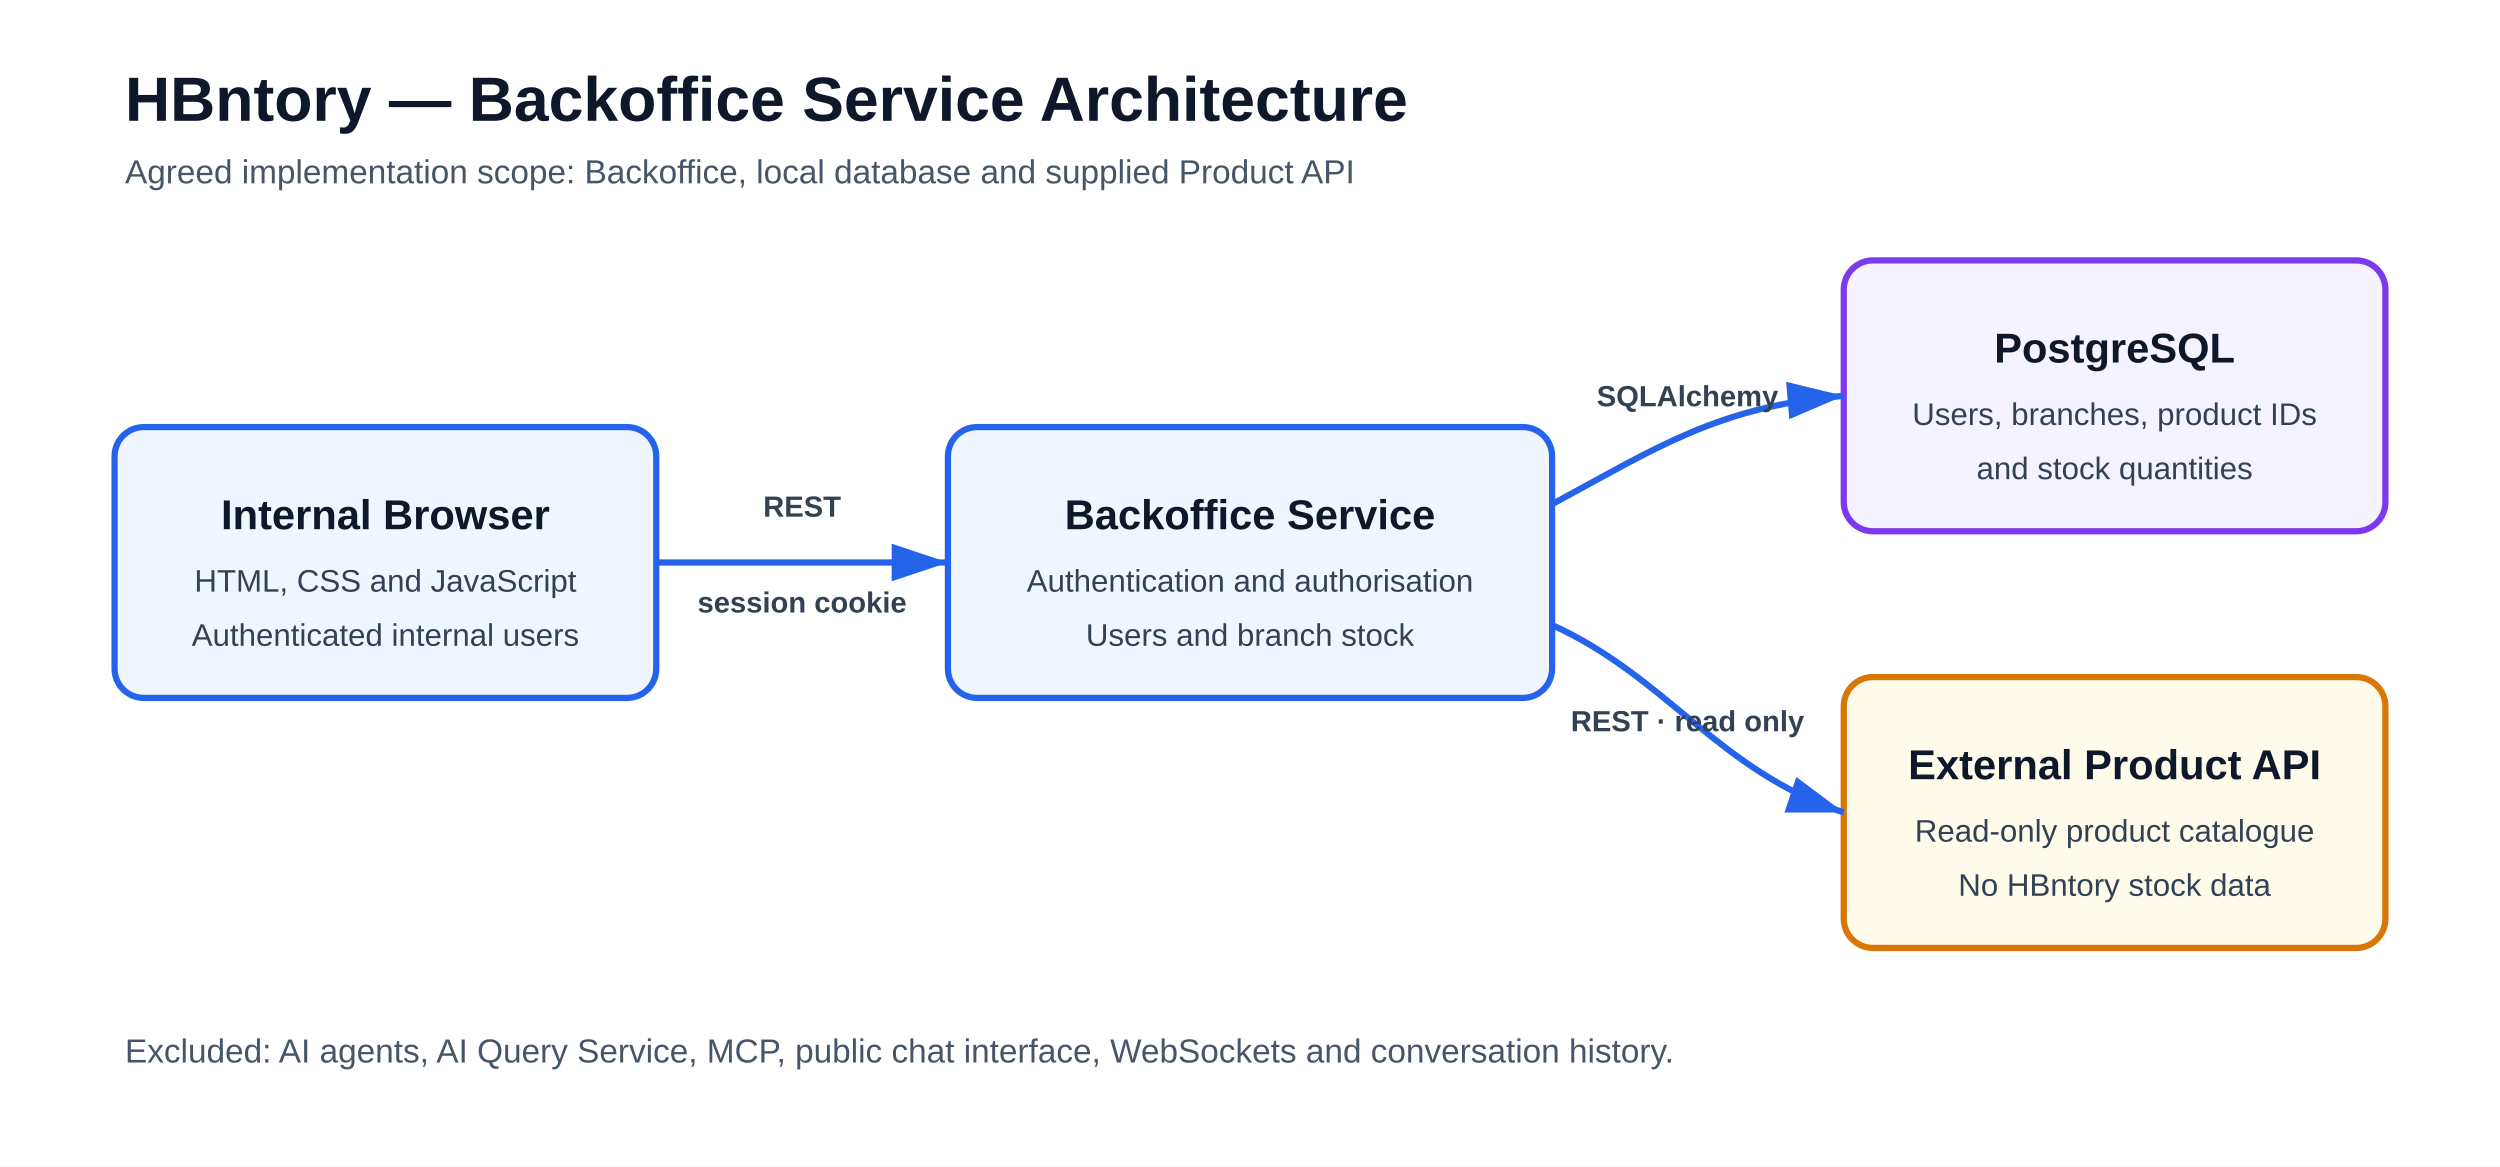
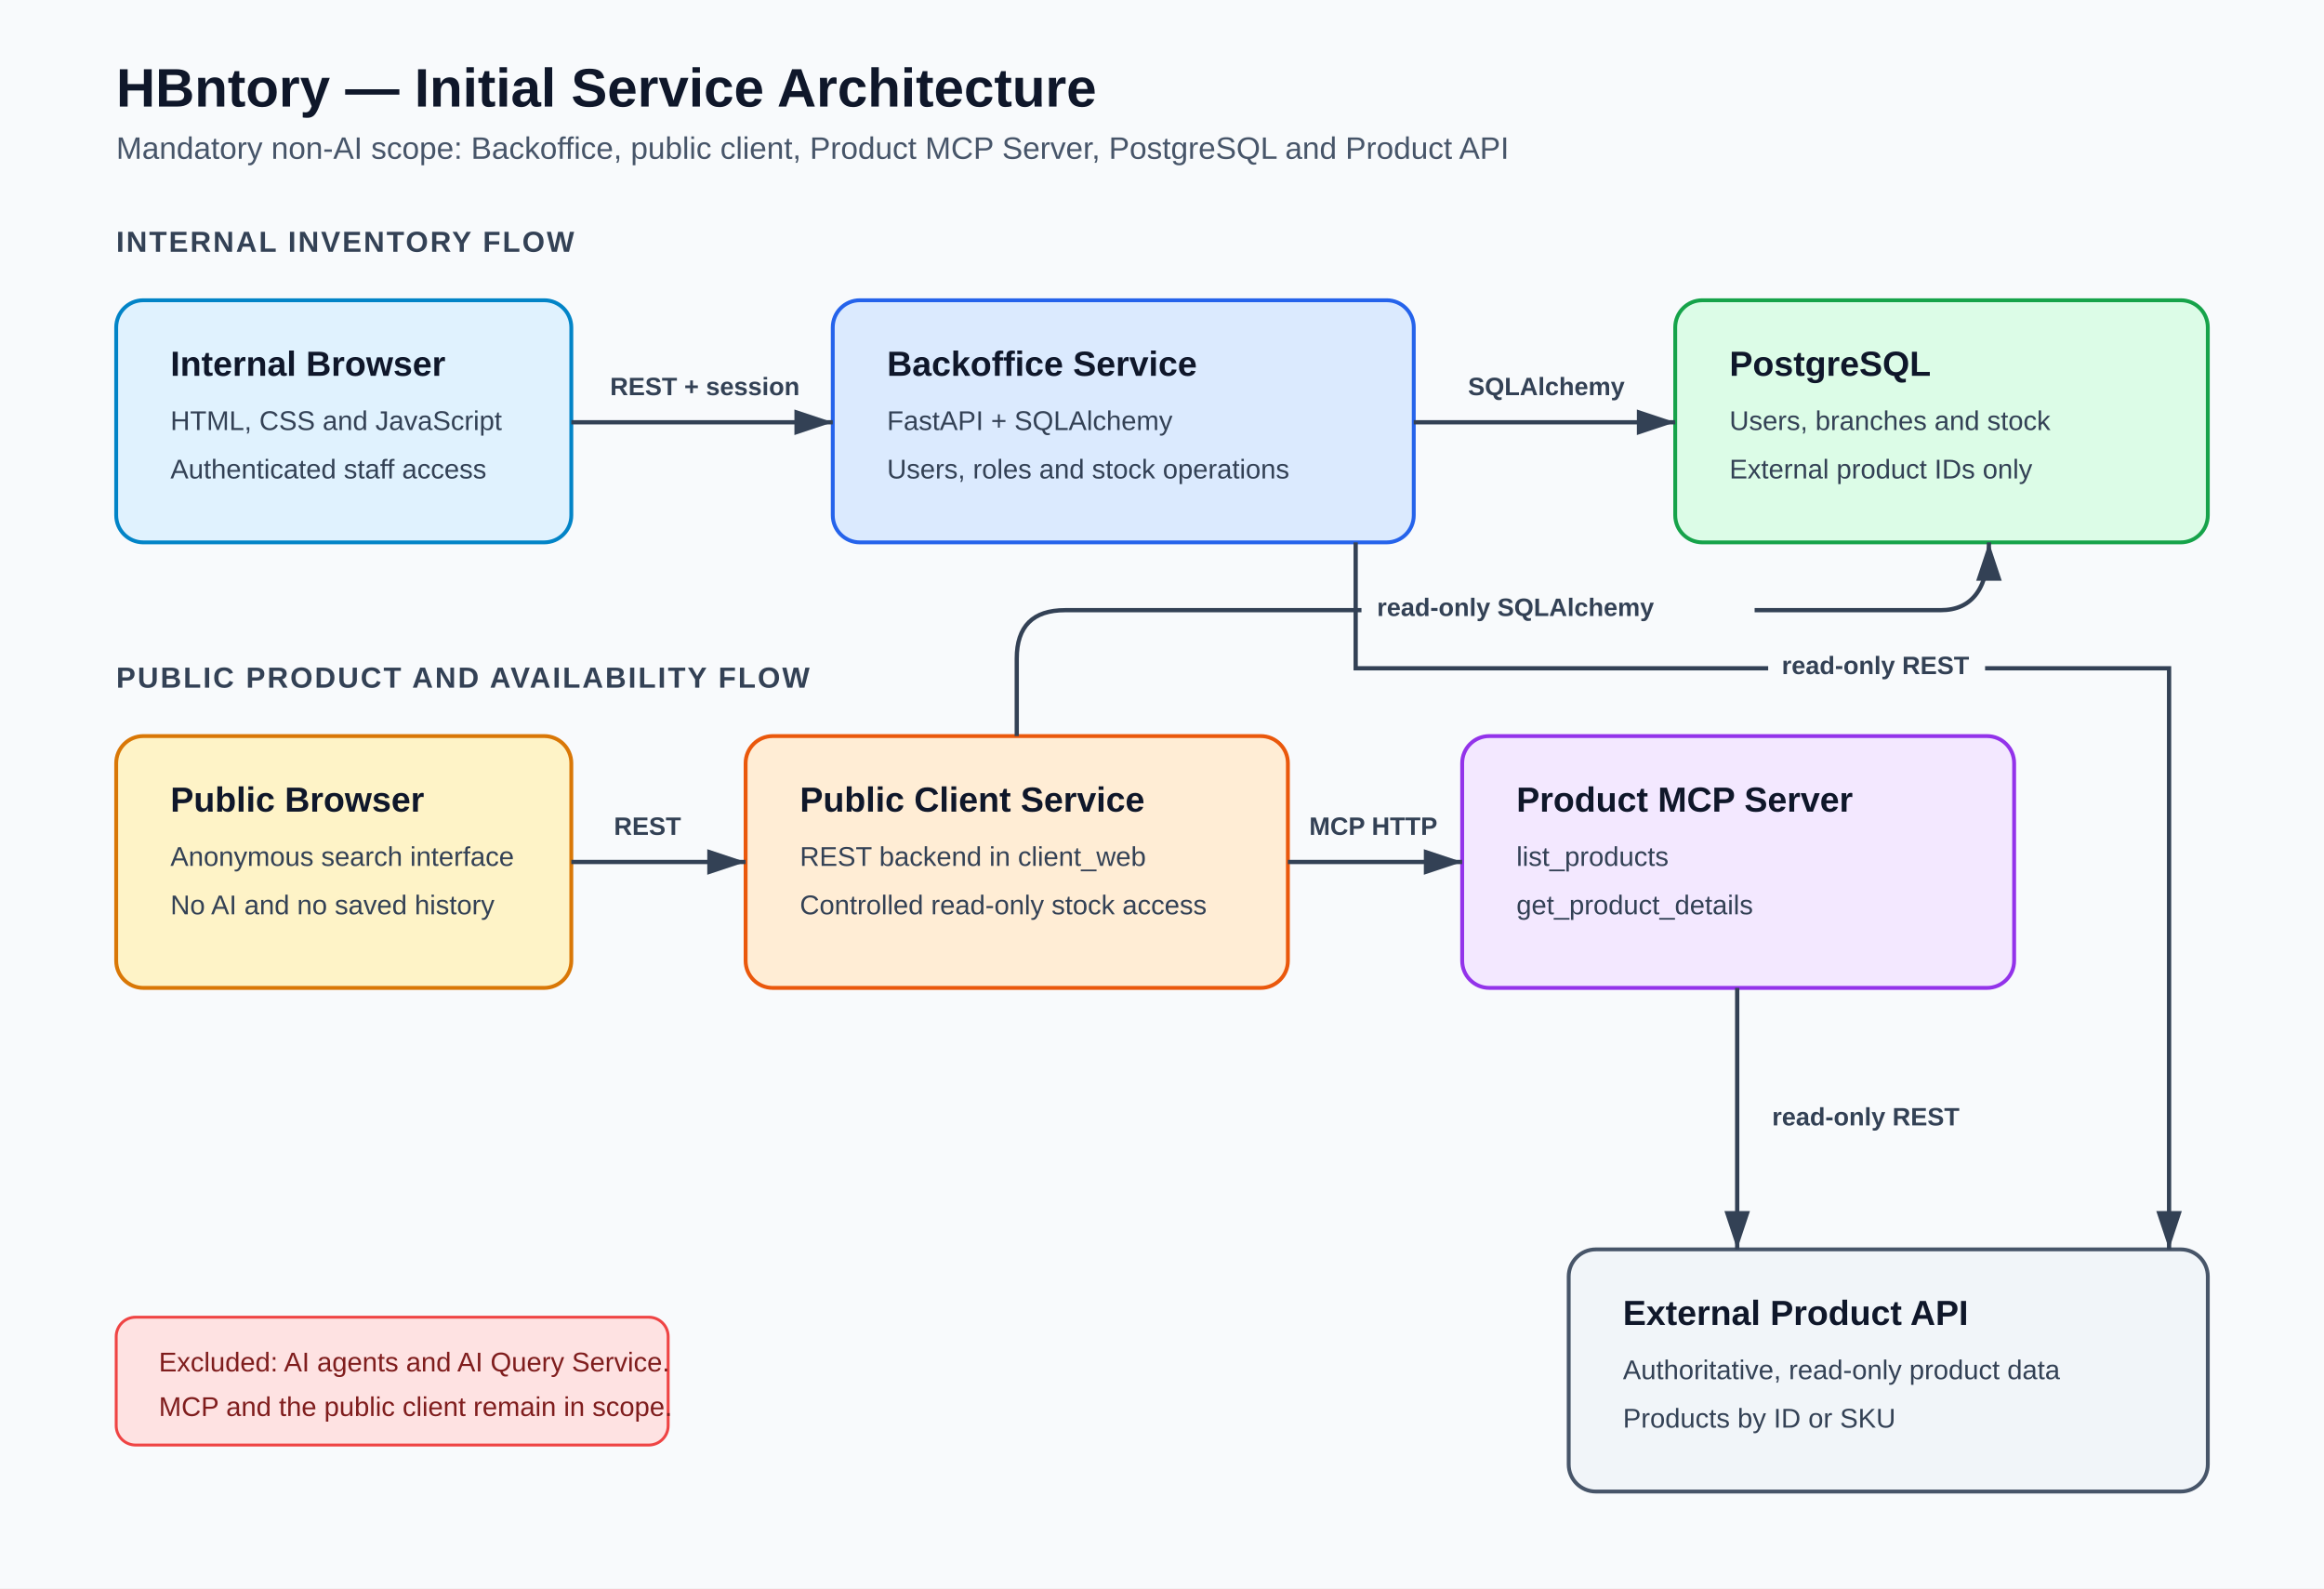
- <svg xmlns="http://www.w3.org/2000/svg" width="1200" height="560" viewBox="0 0 1200 560" role="img" aria-labelledby="title desc">
+ <svg xmlns="http://www.w3.org/2000/svg" width="1200" height="820" viewBox="0 0 1200 820" role="img" aria-labelledby="title description">
  <defs>
    <marker id="arrow" markerWidth="10" markerHeight="10" refX="9" refY="3" orient="auto" markerUnits="strokeWidth">
-       <path d="M0,0 L0,6 L9,3 z" fill="#2563eb" />
+       <path d="M0,0 L0,6 L9,3 z" fill="#334155" />
    </marker>
    <style>
-       .title { font: 700 30px Arial, sans-serif; fill: #0f172a; }
+       .title { font: 700 28px Arial, sans-serif; fill: #0f172a; }
      .subtitle { font: 16px Arial, sans-serif; fill: #475569; }
-       .box-title { font: 700 20px Arial, sans-serif; fill: #0f172a; text-anchor: middle; }
-       .box-text { font: 15px Arial, sans-serif; fill: #334155; text-anchor: middle; }
-       .label { font: 700 14px Arial, sans-serif; fill: #334155; text-anchor: middle; }
-       .core { fill: #eff6ff; stroke: #2563eb; stroke-width: 3; rx: 14; }
-       .data { fill: #f5f3ff; stroke: #7c3aed; stroke-width: 3; rx: 14; }
-       .external { fill: #fffbeb; stroke: #d97706; stroke-width: 3; rx: 14; }
-       .line { fill: none; stroke: #2563eb; stroke-width: 3; marker-end: url(#arrow); }
+       .section { font: 700 15px Arial, sans-serif; fill: #334155; letter-spacing: 1px; }
+       .box-title { font: 700 18px Arial, sans-serif; fill: #0f172a; }
+       .box-text { font: 14px Arial, sans-serif; fill: #334155; }
+       .edge { fill: none; stroke: #334155; stroke-width: 2.2; marker-end: url(#arrow); }
+       .edge-label { font: 600 13px Arial, sans-serif; fill: #334155; }
+       .note { font: 14px Arial, sans-serif; fill: #7f1d1d; }
    </style>
  </defs>
-   <rect width="1200" height="560" fill="#ffffff" />
-   <text x="60" y="58" class="title">HBntory — Backoffice Service Architecture</text>
-   <text x="60" y="88" class="subtitle">Agreed implementation scope: Backoffice, local database and supplied Product API</text>
-   <rect x="55" y="205" width="260" height="130" class="core" />
-   <text x="185" y="254" class="box-title">Internal Browser</text>
-   <text x="185" y="284" class="box-text">HTML, CSS and JavaScript</text>
-   <text x="185" y="310" class="box-text">Authenticated internal users</text>
-   <rect x="455" y="205" width="290" height="130" class="core" />
-   <text x="600" y="254" class="box-title">Backoffice Service</text>
-   <text x="600" y="284" class="box-text">Authentication and authorisation</text>
-   <text x="600" y="310" class="box-text">Users and branch stock</text>
-   <rect x="885" y="125" width="260" height="130" class="data" />
-   <text x="1015" y="174" class="box-title">PostgreSQL</text>
-   <text x="1015" y="204" class="box-text">Users, branches, product IDs</text>
-   <text x="1015" y="230" class="box-text">and stock quantities</text>
-   <rect x="885" y="325" width="260" height="130" class="external" />
-   <text x="1015" y="374" class="box-title">External Product API</text>
-   <text x="1015" y="404" class="box-text">Read-only product catalogue</text>
-   <text x="1015" y="430" class="box-text">No HBntory stock data</text>
-   <path d="M315 270 L455 270" class="line" />
-   <text x="385" y="248" class="label">REST</text>
-   <text x="385" y="294" class="label">session cookie</text>
-   <path d="M745 242 C795 215 825 195 885 190" class="line" />
-   <text x="810" y="195" class="label">SQLAlchemy</text>
-   <path d="M745 300 C800 325 825 370 885 390" class="line" />
-   <text x="810" y="351" class="label">REST · read only</text>
-   <text x="60" y="510" class="subtitle">Excluded: AI agents, AI Query Service, MCP, public chat interface, WebSockets and conversation history.</text>
+   <rect width="1200" height="820" fill="#f8fafc" />
+   <text x="60" y="55" class="title">HBntory — Initial Service Architecture</text>
+   <text x="60" y="82" class="subtitle">Mandatory non-AI scope: Backoffice, public client, Product MCP Server, PostgreSQL and Product API</text>
+   <text x="60" y="130" class="section">INTERNAL INVENTORY FLOW</text>
+   <rect x="60" y="155" width="235" height="125" rx="14" fill="#e0f2fe" stroke="#0284c7" stroke-width="2" />
+   <text x="88" y="194" class="box-title">Internal Browser</text>
+   <text x="88" y="222" class="box-text">HTML, CSS and JavaScript</text>
+   <text x="88" y="247" class="box-text">Authenticated staff access</text>
+   <rect x="430" y="155" width="300" height="125" rx="14" fill="#dbeafe" stroke="#2563eb" stroke-width="2" />
+   <text x="458" y="194" class="box-title">Backoffice Service</text>
+   <text x="458" y="222" class="box-text">FastAPI + SQLAlchemy</text>
+   <text x="458" y="247" class="box-text">Users, roles and stock operations</text>
+   <rect x="865" y="155" width="275" height="125" rx="14" fill="#dcfce7" stroke="#16a34a" stroke-width="2" />
+   <text x="893" y="194" class="box-title">PostgreSQL</text>
+   <text x="893" y="222" class="box-text">Users, branches and stock</text>
+   <text x="893" y="247" class="box-text">External product IDs only</text>
+   <path d="M295 218 H430" class="edge" />
+   <text x="315" y="204" class="edge-label">REST + session</text>
+   <path d="M730 218 H865" class="edge" />
+   <text x="758" y="204" class="edge-label">SQLAlchemy</text>
+   <text x="60" y="355" class="section">PUBLIC PRODUCT AND AVAILABILITY FLOW</text>
+   <rect x="60" y="380" width="235" height="130" rx="14" fill="#fef3c7" stroke="#d97706" stroke-width="2" />
+   <text x="88" y="419" class="box-title">Public Browser</text>
+   <text x="88" y="447" class="box-text">Anonymous search interface</text>
+   <text x="88" y="472" class="box-text">No AI and no saved history</text>
+   <rect x="385" y="380" width="280" height="130" rx="14" fill="#ffedd5" stroke="#ea580c" stroke-width="2" />
+   <text x="413" y="419" class="box-title">Public Client Service</text>
+   <text x="413" y="447" class="box-text">REST backend in client_web</text>
+   <text x="413" y="472" class="box-text">Controlled read-only stock access</text>
+   <rect x="755" y="380" width="285" height="130" rx="14" fill="#f3e8ff" stroke="#9333ea" stroke-width="2" />
+   <text x="783" y="419" class="box-title">Product MCP Server</text>
+   <text x="783" y="447" class="box-text">list_products</text>
+   <text x="783" y="472" class="box-text">get_product_details</text>
+   <path d="M295 445 H385" class="edge" />
+   <text x="317" y="431" class="edge-label">REST</text>
+   <path d="M665 445 H755" class="edge" />
+   <text x="676" y="431" class="edge-label">MCP HTTP</text>
+   <rect x="810" y="645" width="330" height="125" rx="14" fill="#f1f5f9" stroke="#475569" stroke-width="2" />
+   <text x="838" y="684" class="box-title">External Product API</text>
+   <text x="838" y="712" class="box-text">Authoritative, read-only product data</text>
+   <text x="838" y="737" class="box-text">Products by ID or SKU</text>
+   <path d="M700 280 V345 H1120 V645" class="edge" />
+   <rect x="913" y="331" width="112" height="24" rx="5" fill="#f8fafc" />
+   <text x="920" y="348" class="edge-label">read-only REST</text>
+   <path d="M897 510 V645" class="edge" />
+   <rect x="908" y="564" width="112" height="24" rx="5" fill="#f8fafc" />
+   <text x="915" y="581" class="edge-label">read-only REST</text>
+   <path d="M525 380 V340 Q525 315 550 315 H1002 Q1027 315 1027 280" class="edge" />
+   <rect x="703" y="301" width="203" height="24" rx="5" fill="#f8fafc" />
+   <text x="711" y="318" class="edge-label">read-only SQLAlchemy</text>
+   <rect x="60" y="680" width="285" height="66" rx="10" fill="#fee2e2" stroke="#ef4444" stroke-width="1.5" />
+   <text x="82" y="708" class="note">Excluded: AI agents and AI Query Service.</text>
+   <text x="82" y="731" class="note">MCP and the public client remain in scope.</text>
</svg>
